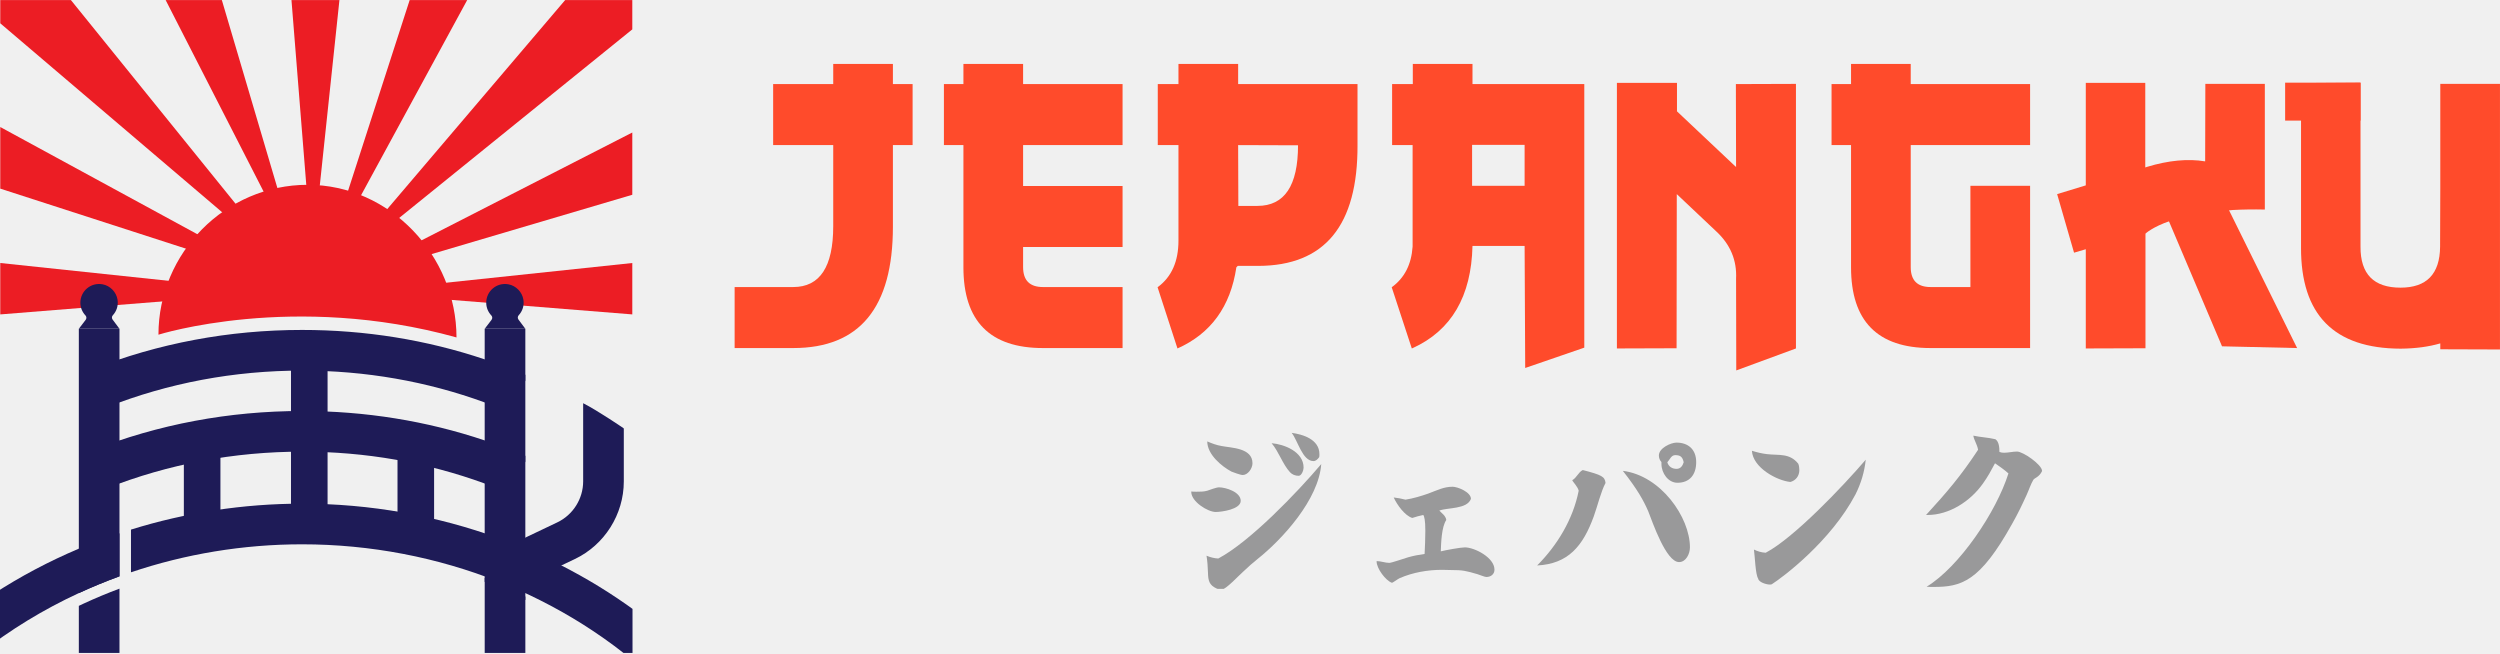
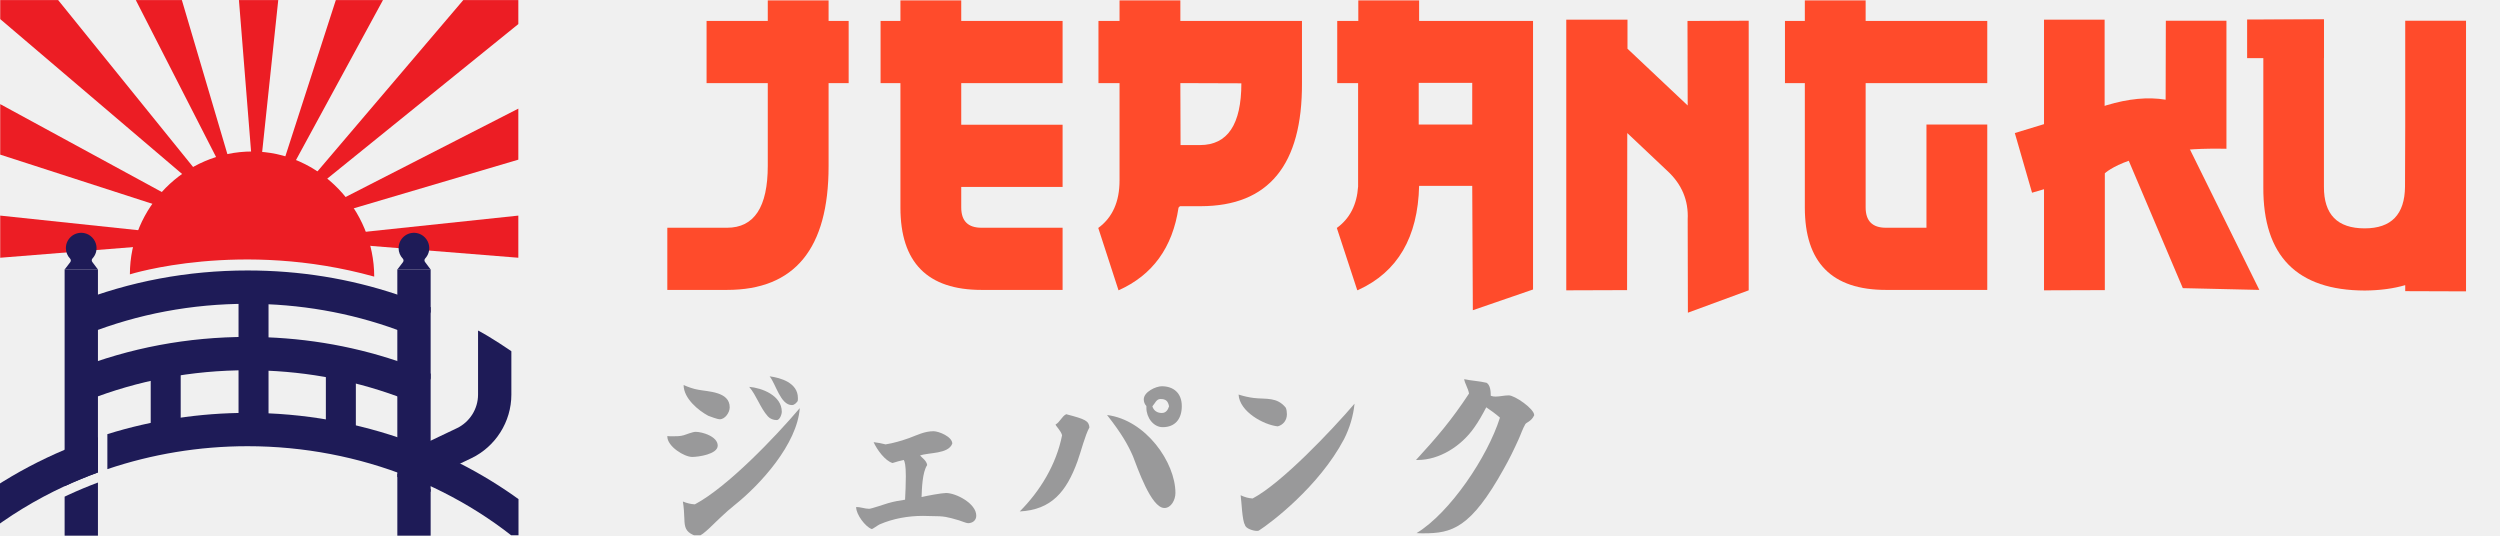
- <svg xmlns="http://www.w3.org/2000/svg" width="4407" height="1152" viewBox="0 0 4407 1152" fill="none">
+ <svg xmlns="http://www.w3.org/2000/svg" width="5376" height="1152" viewBox="0 0 5376 1152" fill="none">
  <g clip-path="url(#clip0_440_2)">
    <path d="M679.965 471.818L1114.62 343.334V233.578L674.703 458.649L679.965 471.818Z" fill="#EC1D24" />
    <path d="M996.272 0.1L643.12 415.007L653.015 425.161L1114.62 51.785V0.1H996.272Z" fill="#EC1D24" />
    <path d="M722.174 0.1L597.265 386.74L610.298 392.332L823.568 0.1H722.174Z" fill="#EC1D24" />
    <path d="M513.804 0.1L544.107 378.248L558.287 378.429L598.353 0.1H513.804Z" fill="#EC1D24" />
    <path d="M291.999 0.1L491.753 390.677L504.92 385.416L391.056 0.1H291.999Z" fill="#EC1D24" />
    <path d="M0.461 0.1V41.062L448.118 422.27L458.272 412.368L124.975 0.1H0.461Z" fill="#EC1D24" />
    <path d="M0.461 332.513L419.93 468.135L425.521 455.102L0.461 223.912V332.513Z" fill="#EC1D24" />
    <path d="M0.461 554.242L411.437 521.295L411.618 507.114L0.461 463.625V554.242Z" fill="#EC1D24" />
    <path d="M1114.62 554.242L703.647 521.295L703.467 507.114L1114.62 463.625V554.242Z" fill="#EC1D24" />
    <path d="M804.728 594.845C804.562 450.625 687.212 325.771 542.467 325.771C397.619 325.771 279.31 445.633 279.31 589.993C279.31 589.993 517.532 514.823 804.728 594.845Z" fill="#EC1D24" />
    <path d="M138.954 967.186C162.421 957.26 186.317 948.23 210.607 940.132V1015.95C186.245 1024.84 162.349 1034.69 138.954 1045.52C76.759 1074.29 18.219 1109.94 -35.199 1151.87H-144.757C-62.786 1074.04 33.695 1011.73 138.954 967.186Z" fill="#1E1B57" />
    <path d="M1209.78 1151.87H1100.22C1054.11 1115.68 1004.2 1084.18 951.43 1057.74C928.071 1046.02 904.175 1035.3 879.777 1025.63C771.258 982.522 653.21 959.517 532.474 959.517C428.505 959.517 326.471 976.574 230.886 1008.86V933.574C327.116 903.618 428.935 887.852 532.474 887.852C652.565 887.852 770.291 909.029 879.777 948.983C904.067 957.833 927.964 967.652 951.43 978.33C1046.84 1021.87 1134.43 1080.31 1209.78 1151.87Z" fill="#1E1B57" />
    <path d="M926.064 803.563V813.628L901.505 870.961C885.971 864.287 870.273 858.05 854.411 852.306C752.292 815.051 644.211 796.177 532.466 796.177C412.735 796.177 296.832 817.95 187.931 860.895L161.622 794.208C278.946 747.981 403.71 724.512 532.466 724.512C643.774 724.512 751.745 741.908 854.411 776.373C878.587 784.47 902.489 793.551 926.064 803.563Z" fill="#1E1B57" />
    <path d="M926.063 660.67V670.736L901.504 728.068C885.97 721.394 870.272 715.157 854.41 709.413C752.291 672.158 644.21 653.284 532.465 653.284C412.734 653.284 296.831 675.058 187.93 718.002L161.621 651.315C278.945 605.033 403.709 581.619 532.465 581.619C643.773 581.619 751.744 599.016 854.41 633.481C878.586 641.577 902.488 650.659 926.063 660.67Z" fill="#1E1B57" />
    <path d="M926.063 579.486V1057.73C902.707 1046.02 878.805 1035.3 854.41 1025.67V579.486H926.063Z" fill="#1E1B57" />
    <path d="M916.98 1047.02C920.025 1048.53 923.07 1050.07 926.08 1051.65V1151.88H854.427V1018.64C875.564 1027.24 896.559 1036.81 916.98 1047.02Z" fill="#1E1B57" />
    <path d="M210.614 579.488V1015.97C186.252 1024.86 162.356 1034.71 138.961 1045.53V579.488H210.614Z" fill="#1E1B57" />
    <path d="M147.487 1063.99C167.98 1054.49 189.19 1045.64 210.614 1037.65V1151.88H138.961V1068C141.791 1066.64 144.621 1065.31 147.487 1063.99Z" fill="#1E1B57" />
    <path d="M1099.19 754.879C1099.19 754.879 1055.52 724.931 1027.99 710.758V848.615C1027.99 879.302 1010.09 907.656 982.393 920.846L875.07 971.961L905.873 1036.67L1013.2 985.552C1065.71 960.541 1099.64 906.791 1099.64 848.615V755.58" fill="#1E1B57" />
    <path d="M210.591 579.542L198.538 563.405C196.842 561.135 196.872 557.932 198.801 555.858C205.348 548.819 208.907 539 207.194 528.26C205.034 514.724 194.072 503.487 180.571 501.136C159.741 497.508 141.658 513.445 141.658 533.606C141.658 542.371 145.139 550.262 150.736 556.145C152.729 558.24 152.778 561.512 151.023 563.809L139 579.542H210.591Z" fill="#1E1B57" />
    <path d="M926.05 579.542L913.997 563.405C912.301 561.135 912.331 557.932 914.26 555.858C920.807 548.819 924.366 539 922.653 528.26C920.493 514.724 909.531 503.487 896.029 501.136C875.2 497.508 857.117 513.445 857.117 533.606C857.117 542.371 860.598 550.262 866.195 556.145C868.188 558.24 868.237 561.512 866.482 563.809L854.459 579.542H926.05Z" fill="#1E1B57" />
    <path d="M577.444 612.676H512.956V941.88H577.444V612.676Z" fill="#1E1B57" />
    <path d="M388.575 776.018H324.087V931.044H388.575V776.018Z" fill="#1E1B57" />
    <path d="M765.224 776.018H700.736V931.044H765.224V776.018Z" fill="#1E1B57" />
  </g>
  <g clip-path="url(#clip1_440_2)">
-     <path d="M2099.94 866.437C2102.85 866.787 2106.42 866.787 2109.34 866.787C2115.5 866.787 2122.3 866.787 2128.14 865.033C2132.68 863.629 2144.02 859.075 2148.88 859.075C2160.55 859.075 2187.13 867.138 2187.13 882.907C2187.13 897.974 2153.1 902.529 2143.05 902.529C2129.11 902.529 2099.94 884.311 2099.94 867.138V866.437ZM2216.63 985.591C2208.2 992.244 2200.42 999.254 2192.64 1006.62C2184.86 1013.28 2160.88 1039.56 2153.1 1039.56C2150.18 1039.56 2147.26 1038.5 2144.67 1037.45C2131.7 1031.49 2129.76 1023.79 2129.43 1009.77C2129.11 999.605 2128.46 989.444 2126.84 979.633C2133.65 982.433 2140.46 984.187 2147.59 984.538C2203.66 954.748 2286.64 868.184 2329.1 818.07C2324.56 880.451 2261.04 950.194 2216.63 985.591ZM2128.14 778.118C2136.24 781.627 2144.67 784.778 2153.1 786.181C2170.6 789.683 2207.88 789.332 2207.88 816.674C2207.88 825.783 2199.77 837.348 2190.7 837.348C2186.48 837.348 2174.81 832.793 2170.92 831.39C2153.75 822.281 2128.14 801.248 2128.14 778.118ZM2297.98 824.379C2297.98 828.933 2294.42 838.752 2289.24 838.752C2283.4 838.752 2277.89 836.646 2274 832.443C2260.71 817.719 2254.55 796.694 2241.59 781.276C2263.3 783.031 2297.98 795.992 2297.98 824.379ZM2325.86 800.547C2325.86 802.301 2325.86 804.407 2325.54 805.81C2322.95 809.312 2319.7 812.814 2315.49 812.814C2295.72 812.814 2287.61 776.02 2276.92 763.051C2296.04 765.507 2325.86 774.265 2325.86 800.547Z" fill="#99999A" />
-     <path d="M2426.69 989.091C2434.14 989.091 2441.92 992.242 2449.05 992.242C2452.94 992.242 2475.96 984.186 2482.11 982.431C2491.84 979.631 2501.56 977.877 2511.29 976.473C2511.93 963.161 2512.58 949.49 2512.58 935.819C2512.58 916.549 2510.64 910.24 2509.02 907.783C2502.21 909.187 2496.05 910.941 2489.57 913.039C2476.6 909.187 2462.67 889.916 2456.83 876.947C2463.96 877.649 2470.45 879.046 2477.58 880.8C2491.19 878.702 2505.13 874.491 2518.09 869.936C2532.35 864.68 2545 858.021 2560.55 858.021C2569.63 858.021 2592.97 867.488 2592.97 879.396C2586.16 897.973 2551.8 894.471 2537.22 900.078C2541.75 904.983 2548.24 908.836 2549.53 916.549C2541.1 929.167 2540.46 956.501 2539.81 971.919C2548.24 969.813 2574.82 964.908 2582.27 964.908C2599.13 964.908 2634.46 982.782 2634.46 1004.16C2634.46 1012.57 2627.65 1017.13 2620.2 1017.13C2617.28 1017.13 2608.2 1013.27 2604.64 1012.22C2584.22 1006.26 2579.03 1004.86 2557.64 1004.86C2552.13 1004.86 2547.26 1004.51 2542.08 1004.51C2516.8 1004.51 2490.54 1009.06 2467.2 1019.23C2464.61 1020.28 2454.89 1027.64 2453.59 1027.29C2442.57 1023.44 2426.69 1002.06 2426.69 989.793V989.091Z" fill="#99999A" />
-     <path d="M2782.93 865.032C2780.98 857.319 2772.55 849.615 2771.58 846.456C2779.36 842.253 2782.28 832.442 2790.06 828.59C2823.77 837.347 2828.95 840.147 2830.25 851.361C2822.47 865.383 2815.67 893.419 2809.51 910.241C2790.38 962.811 2764.45 993.998 2709.67 996.805C2744.68 961.758 2772.88 915.848 2782.93 865.032ZM2979.03 964.909C2979.03 976.474 2971.9 990.847 2959.91 990.847C2936.89 990.847 2913.23 920.753 2905.45 901.132C2897.35 882.556 2886.65 862.927 2860.72 829.986C2927.81 838.4 2979.03 911.995 2979.03 964.909ZM2924.25 803.002C2924.25 789.682 2945.65 780.223 2955.37 780.223C2975.46 780.223 2990.05 791.788 2990.05 814.568C2990.05 837.347 2978.06 851.018 2956.99 851.018C2940.78 851.018 2928.79 834.189 2928.79 817.718V814.568C2925.87 811.417 2924.25 807.206 2924.25 803.002ZM2953.1 802.3C2945.97 802.3 2943.7 810.013 2939.16 814.919C2941.43 822.975 2948.23 826.484 2955.37 826.484C2962.49 826.484 2966.06 821.228 2968.01 814.919C2966.06 805.459 2962.18 802.3 2953.1 802.3Z" fill="#99999A" />
-     <path d="M3114.85 800.547C3136.25 803.004 3154.72 798.45 3169.95 817.377C3171.25 820.527 3171.9 824.38 3171.9 828.591C3171.9 839.103 3165.42 847.159 3156.02 849.616C3132.04 847.159 3089.9 824.38 3088.27 794.597C3097.03 797.396 3106.1 799.502 3114.85 800.547ZM3091.84 968.763C3098.32 971.921 3105.46 974.027 3112.59 974.377C3162.5 948.089 3249.37 856.619 3288.92 810.366C3286.65 832.093 3280.49 852.416 3270.76 871.694C3227.33 954.047 3143.38 1017.13 3123.6 1029.75C3122.64 1030.45 3120.37 1030.45 3119.39 1030.45C3114.21 1030.45 3100.27 1026.59 3099.3 1019.93C3094.43 1012.93 3093.46 979.283 3091.84 968.763Z" fill="#99999A" />
-     <path d="M3395.25 907.785C3431.88 867.833 3456.51 839.103 3486.98 792.841C3485.36 783.382 3479.85 776.02 3478.56 767.956C3491.2 770.763 3504.48 771.114 3517.45 774.265C3523.94 778.469 3524.58 789.332 3524.58 796.694C3527.17 797.747 3530.1 798.098 3532.68 798.098C3540.47 798.098 3547.92 795.992 3555.7 795.992C3566.07 795.992 3599.78 819.122 3599.78 830.337C3594.59 841.551 3585.84 842.604 3584.22 846.106C3579.68 853.819 3576.45 863.98 3572.55 872.395C3564.78 889.567 3556.67 906.389 3547.27 922.859C3489.9 1026.24 3457.16 1034.65 3408.22 1034.65C3404 1034.65 3400.12 1034.65 3396.22 1034.3C3453.92 999.254 3519.07 902.529 3540.47 834.541C3533.01 827.888 3524.58 821.93 3516.8 816.674C3510.32 828.933 3503.84 840.85 3495.73 852.064C3473.36 883.96 3435.77 907.785 3398.17 907.785H3395.25Z" fill="#99999A" />
-     <path d="M1398.32 613.551H1292.76V506.005H1398.32C1445.32 506.005 1468.81 470.275 1468.81 398.817V255.775H1362.9V148.229H1468.81V112.738H1574.02V148.229H1608.74V255.775H1574.02V399.534C1574.02 542.212 1515.46 613.551 1398.32 613.551Z" fill="#FF4B2B" />
-     <path d="M1698.31 471.231V255.775H1663.94V148.229H1698.31V112.738H1803.52V148.229H1978.87V255.775H1803.52V327.836H1978.87V435.382H1803.52V470.873C1803.52 494.294 1815.21 506.005 1838.59 506.005H1978.87V613.551H1838.59C1745.07 613.551 1698.31 566.111 1698.31 471.231Z" fill="#FF4B2B" />
-     <path d="M2393.02 148.229V255.417C2393.73 397.383 2335.39 468.483 2218.02 468.722H2181.9L2179.45 471.231C2169.16 540.3 2134.56 587.979 2075.64 614.268L2040.57 506.363C2065.11 488.439 2077.39 461.074 2077.39 424.269V255.775H2040.92V148.229H2077.39V112.738H2182.6V148.229H2393.02ZM2182.95 362.968H2216.62C2264.31 362.968 2288.16 327.358 2288.16 256.134L2182.6 255.775L2182.95 362.968Z" fill="#FF4B2B" />
-     <path d="M2490.49 613.551L2490.14 614.268V613.551L2488.73 614.268L2453.32 506.363C2475.76 490.111 2488.04 466.212 2490.14 434.665V255.775H2454.01V148.229H2490.49V112.738H2595.7V148.229H2792.79V612.834L2688.63 648.683L2687.58 433.59H2595.7C2593.6 522.495 2558.53 582.482 2490.49 613.551ZM2595 327.477H2687.58V255.417H2595V327.477Z" fill="#FF4B2B" />
-     <path d="M3060.35 294.493L3060 148.23L3165.9 147.872V614.27L3060.69 652.986L3060.35 491.666C3061.98 458.685 3050.17 430.604 3024.92 407.422L2955.83 342.177L2955.48 613.911L2850.27 614.27V146.079H2956.19V196.267L3060.35 294.493Z" fill="#FF4B2B" />
-     <path d="M3263.02 471.231V255.775H3228.66V148.229H3263.02V112.738H3368.23V148.229H3578.65V255.775H3368.23V470.873C3368.23 494.294 3379.92 506.005 3403.3 506.005H3473.44V327.477H3578.65V613.551H3403.3C3309.78 613.551 3263.02 566.111 3263.02 471.231Z" fill="#FF4B2B" />
-     <path d="M3992.46 369.39C3828.7 365.775 3782.04 411.86 3782.04 411.86V613.911L3676.83 614.27V439.327L3656.13 445.421L3626.32 342.177L3676.83 326.762V146.079H3781.69V295.21L3784.84 294.135C3822.72 282.663 3856.85 279.437 3887.25 284.456L3887.59 147.871H3992.46V369.39Z" fill="#FF4B2B" />
-     <path d="M4161.12 145.719V435.023C4160.88 483.061 4184.38 507.079 4231.6 507.079C4277.67 507.079 4300.93 483.061 4301.4 435.023L4301.74 331.779V147.87H4406.96V616.06L4301.74 615.702V605.305C4281.41 611.28 4258.14 614.387 4231.96 614.626C4114.36 614.387 4055.79 554.878 4056.25 436.099V146.436L4161.12 145.719Z" fill="#FF4B2B" />
-     <path d="M4161.13 145.72H4028.24V212.587H4161.13V145.72Z" fill="#FF4B2B" />
-     <path d="M3819.51 380.89L3916.98 610.501L4049.34 613.551L3919.8 351.316L3819.51 380.89Z" fill="#FF4B2B" />
+     <path d="M1435 937.75C1438.62 938.186 1443.06 938.186 1446.68 938.186C1454.34 938.186 1462.8 938.186 1470.05 936.005C1475.69 934.26 1489.79 928.599 1495.83 928.599C1510.34 928.599 1543.37 938.622 1543.37 958.222C1543.37 976.95 1501.07 982.611 1488.58 982.611C1471.26 982.611 1435 959.967 1435 938.622V937.75ZM1580.04 1085.86C1569.56 1094.13 1559.89 1102.84 1550.22 1111.99C1540.55 1120.27 1510.74 1152.94 1501.07 1152.94C1497.44 1152.94 1493.82 1151.63 1490.59 1150.32C1474.48 1142.91 1472.06 1133.34 1471.66 1115.91C1471.26 1103.28 1470.45 1090.65 1468.44 1078.45C1476.9 1081.93 1485.36 1084.11 1494.22 1084.55C1563.92 1047.52 1667.06 939.921 1719.83 877.631C1714.19 955.169 1635.23 1041.86 1580.04 1085.86ZM1470.05 827.971C1480.12 832.333 1490.59 836.249 1501.07 837.994C1522.82 842.347 1569.16 841.91 1569.16 875.896C1569.16 887.218 1559.08 901.593 1547.81 901.593C1542.57 901.593 1528.06 895.932 1523.23 894.187C1501.88 882.865 1470.05 856.722 1470.05 827.971ZM1681.16 885.473C1681.16 891.134 1676.73 903.338 1670.28 903.338C1663.03 903.338 1656.18 900.721 1651.34 895.496C1634.83 877.195 1627.17 851.061 1611.06 831.897C1638.05 834.078 1681.16 850.189 1681.16 885.473ZM1715.8 855.85C1715.8 858.031 1715.8 860.648 1715.4 862.393C1712.18 866.745 1708.15 871.098 1702.91 871.098C1678.34 871.098 1668.26 825.363 1654.97 809.243C1678.74 812.297 1715.8 823.183 1715.8 855.85Z" fill="#99999A" />
+     <path d="M1841.12 1090.21C1850.39 1090.21 1860.06 1094.12 1868.92 1094.12C1873.75 1094.12 1902.36 1084.11 1910.01 1081.93C1922.1 1078.45 1934.19 1076.27 1946.27 1074.52C1947.08 1057.98 1947.89 1040.98 1947.89 1023.99C1947.89 1000.04 1945.47 992.196 1943.45 989.143C1935 990.888 1927.34 993.069 1919.28 995.676C1903.16 990.888 1885.84 966.935 1878.59 950.815C1887.45 951.687 1895.51 953.423 1904.37 955.604C1921.3 952.996 1938.62 947.761 1954.73 942.1C1972.46 935.567 1988.17 927.289 2007.51 927.289C2018.79 927.289 2047.8 939.057 2047.8 953.859C2039.34 976.949 1996.63 972.596 1978.5 979.566C1984.14 985.663 1992.2 990.452 1993.81 1000.04C1983.34 1015.72 1982.53 1049.7 1981.73 1068.86C1992.2 1066.25 2025.24 1060.15 2034.51 1060.15C2055.45 1060.15 2099.37 1082.37 2099.37 1108.94C2099.37 1119.39 2090.91 1125.06 2081.64 1125.06C2078.01 1125.06 2066.74 1120.27 2062.3 1118.96C2036.92 1111.55 2030.48 1109.81 2003.89 1109.81C1997.04 1109.81 1990.99 1109.37 1984.55 1109.37C1953.12 1109.37 1920.49 1115.03 1891.48 1127.67C1888.26 1128.97 1876.17 1138.12 1874.56 1137.69C1860.86 1132.9 1841.12 1106.33 1841.12 1091.08V1090.21Z" fill="#99999A" />
+     <path d="M2283.9 936.004C2281.49 926.418 2271.01 916.841 2269.81 912.915C2279.48 907.69 2283.1 895.496 2292.77 890.707C2334.67 901.593 2341.11 905.073 2342.73 919.012C2333.06 936.441 2324.6 971.289 2316.94 992.198C2293.17 1057.54 2260.94 1096.31 2192.85 1099.8C2236.37 1056.23 2271.42 999.167 2283.9 936.004ZM2527.64 1060.15C2527.64 1074.52 2518.79 1092.39 2503.88 1092.39C2475.27 1092.39 2445.86 1005.26 2436.2 980.876C2426.12 957.786 2412.83 933.388 2380.6 892.442C2463.99 902.901 2527.64 994.379 2527.64 1060.15ZM2459.56 858.903C2459.56 842.346 2486.15 830.588 2498.24 830.588C2523.22 830.588 2541.34 844.963 2541.34 873.278C2541.34 901.593 2526.44 918.585 2500.25 918.585C2480.11 918.585 2465.2 897.667 2465.2 877.194V873.278C2461.58 869.362 2459.56 864.127 2459.56 858.903ZM2495.41 858.03C2486.56 858.03 2483.73 867.617 2478.09 873.714C2480.92 883.728 2489.37 888.09 2498.24 888.09C2507.1 888.09 2511.53 881.556 2513.94 873.714C2511.53 861.956 2506.7 858.03 2495.41 858.03Z" fill="#99999A" />
+     <path d="M2696.47 855.851C2723.06 858.904 2746.02 853.243 2764.95 876.769C2766.57 880.685 2767.37 885.474 2767.37 890.708C2767.37 903.775 2759.31 913.788 2747.63 916.842C2717.82 913.789 2665.45 885.474 2663.43 848.454C2674.31 851.934 2685.59 854.552 2696.47 855.851ZM2667.87 1064.94C2675.92 1068.87 2684.79 1071.48 2693.65 1071.92C2755.69 1039.24 2863.66 925.547 2912.82 868.055C2909.99 895.061 2902.34 920.322 2890.25 944.284C2836.26 1046.65 2731.93 1125.06 2707.34 1140.74C2706.14 1141.61 2703.32 1141.61 2702.11 1141.61C2695.66 1141.61 2678.34 1136.82 2677.13 1128.54C2671.09 1119.83 2669.88 1078.02 2667.87 1064.94Z" fill="#99999A" />
+     <path d="M3044.99 989.145C3090.5 939.485 3121.13 903.775 3159 846.273C3156.98 834.515 3150.13 825.364 3148.53 815.341C3164.23 818.83 3180.75 819.267 3196.87 823.183C3204.93 828.408 3205.73 841.911 3205.73 851.061C3208.95 852.37 3212.58 852.806 3215.8 852.806C3225.48 852.806 3234.74 850.189 3244.41 850.189C3257.3 850.189 3299.2 878.94 3299.2 892.879C3292.75 906.818 3281.88 908.127 3279.86 912.479C3274.22 922.066 3270.2 934.697 3265.35 945.156C3255.69 966.501 3245.61 987.41 3233.93 1007.88C3162.62 1136.38 3121.94 1146.84 3061.1 1146.84C3055.86 1146.84 3051.03 1146.84 3046.19 1146.4C3117.9 1102.84 3198.89 982.612 3225.48 898.104C3216.21 889.835 3205.73 882.43 3196.06 875.896C3188 891.134 3179.95 905.946 3169.87 919.885C3142.07 959.532 3095.34 989.145 3048.61 989.145H3044.99Z" fill="#99999A" />
+     <path d="M1563.42 623.419H1432.22V489.741H1563.42C1621.84 489.741 1651.03 445.329 1651.03 356.508V178.71H1519.4V45.032H1651.03V0.918H1781.8V45.032H1824.96V178.71H1781.8V357.399C1781.8 534.746 1709.02 623.419 1563.42 623.419Z" fill="#FF4B2B" />
+     <path d="M1936.28 446.518V178.71H1893.57V45.032H1936.28V0.918H2067.05V45.032H2285V178.71H2067.05V268.28H2285V401.958H2067.05V446.072C2067.05 475.184 2081.58 489.74 2110.64 489.74H2285V623.419H2110.64C1994.4 623.419 1936.28 564.452 1936.28 446.518Z" fill="#FF4B2B" />
+     <path d="M2799.76 45.032V178.264C2800.64 354.725 2728.13 443.102 2582.25 443.399H2537.36L2534.31 446.518C2521.52 532.369 2478.51 591.633 2405.28 624.31L2361.69 490.186C2392.2 467.906 2407.46 433.892 2407.46 388.145V178.71H2362.12V45.032H2407.46V0.918H2538.23V45.032H2799.76ZM2538.66 311.948H2580.5C2639.79 311.948 2669.43 267.686 2669.43 179.155L2538.23 178.71L2538.66 311.948Z" fill="#FF4B2B" />
+     <path d="M2920.91 623.419L2920.47 624.31V623.419L2918.73 624.31L2874.71 490.186C2902.6 469.985 2917.86 440.279 2920.47 401.067V178.71H2875.57V45.032H2920.91V0.918H3051.67V45.032H3296.65V622.527L3167.18 667.087L3165.89 399.73H3051.67C3049.06 510.238 3005.48 584.8 2920.91 623.419ZM3050.81 267.834H3165.89V178.264H3050.81V267.834Z" fill="#FF4B2B" />
+     <path d="M3629.2 226.835L3628.77 45.033L3760.4 44.587V624.311L3629.64 672.435L3629.2 471.918C3631.23 430.923 3616.55 396.018 3585.17 367.203L3499.3 286.105L3498.87 623.865L3368.1 624.311V42.359H3499.74V104.742L3629.2 226.835Z" fill="#FF4B2B" />
+     <path d="M3881.12 446.518V178.71H3838.4V45.032H3881.12V0.918H4011.88V45.032H4273.42V178.71H4011.88V446.072C4011.88 475.184 4026.41 489.74 4055.47 489.74H4142.65V267.834H4273.42V623.419H4055.47C3939.23 623.419 3881.12 564.452 3881.12 446.518Z" fill="#FF4B2B" />
+     <path d="M4787.75 319.93C4584.21 315.438 4526.21 372.719 4526.21 372.719V623.865L4395.44 624.311V406.861L4369.72 414.436L4332.67 286.105L4395.44 266.944V42.359H4525.78V227.727L4529.7 226.39C4576.78 212.131 4619.2 208.12 4656.98 214.359L4657.41 44.587H4787.75V319.93Z" fill="#FF4B2B" />
+     <path d="M4997.38 41.912V401.512C4997.09 461.222 5026.29 491.076 5085 491.076C5142.25 491.076 5171.16 461.222 5171.74 401.512L5172.18 273.181V44.586H5302.94V626.537L5172.18 626.092V613.169C5146.9 620.596 5117.98 624.458 5085.44 624.755C4939.26 624.458 4866.47 550.489 4867.05 402.849V42.803L4997.38 41.912Z" fill="#FF4B2B" />
+     <path d="M4997.4 41.913H4832.23V125.028H4997.4V41.913Z" fill="#FF4B2B" />
+     <path d="M4572.79 334.225L4693.93 619.627L4858.46 623.419L4697.44 297.466L4572.79 334.225Z" fill="#FF4B2B" />
  </g>
  <defs>
    <clipPath id="clip0_440_2">
      <rect width="1115" height="1151" fill="white" />
    </clipPath>
    <clipPath id="clip1_440_2">
-       <rect width="3112" height="926" fill="white" transform="translate(1295 112)" />
+       <rect width="3868" height="1151" fill="white" transform="translate(1435)" />
    </clipPath>
  </defs>
</svg>
